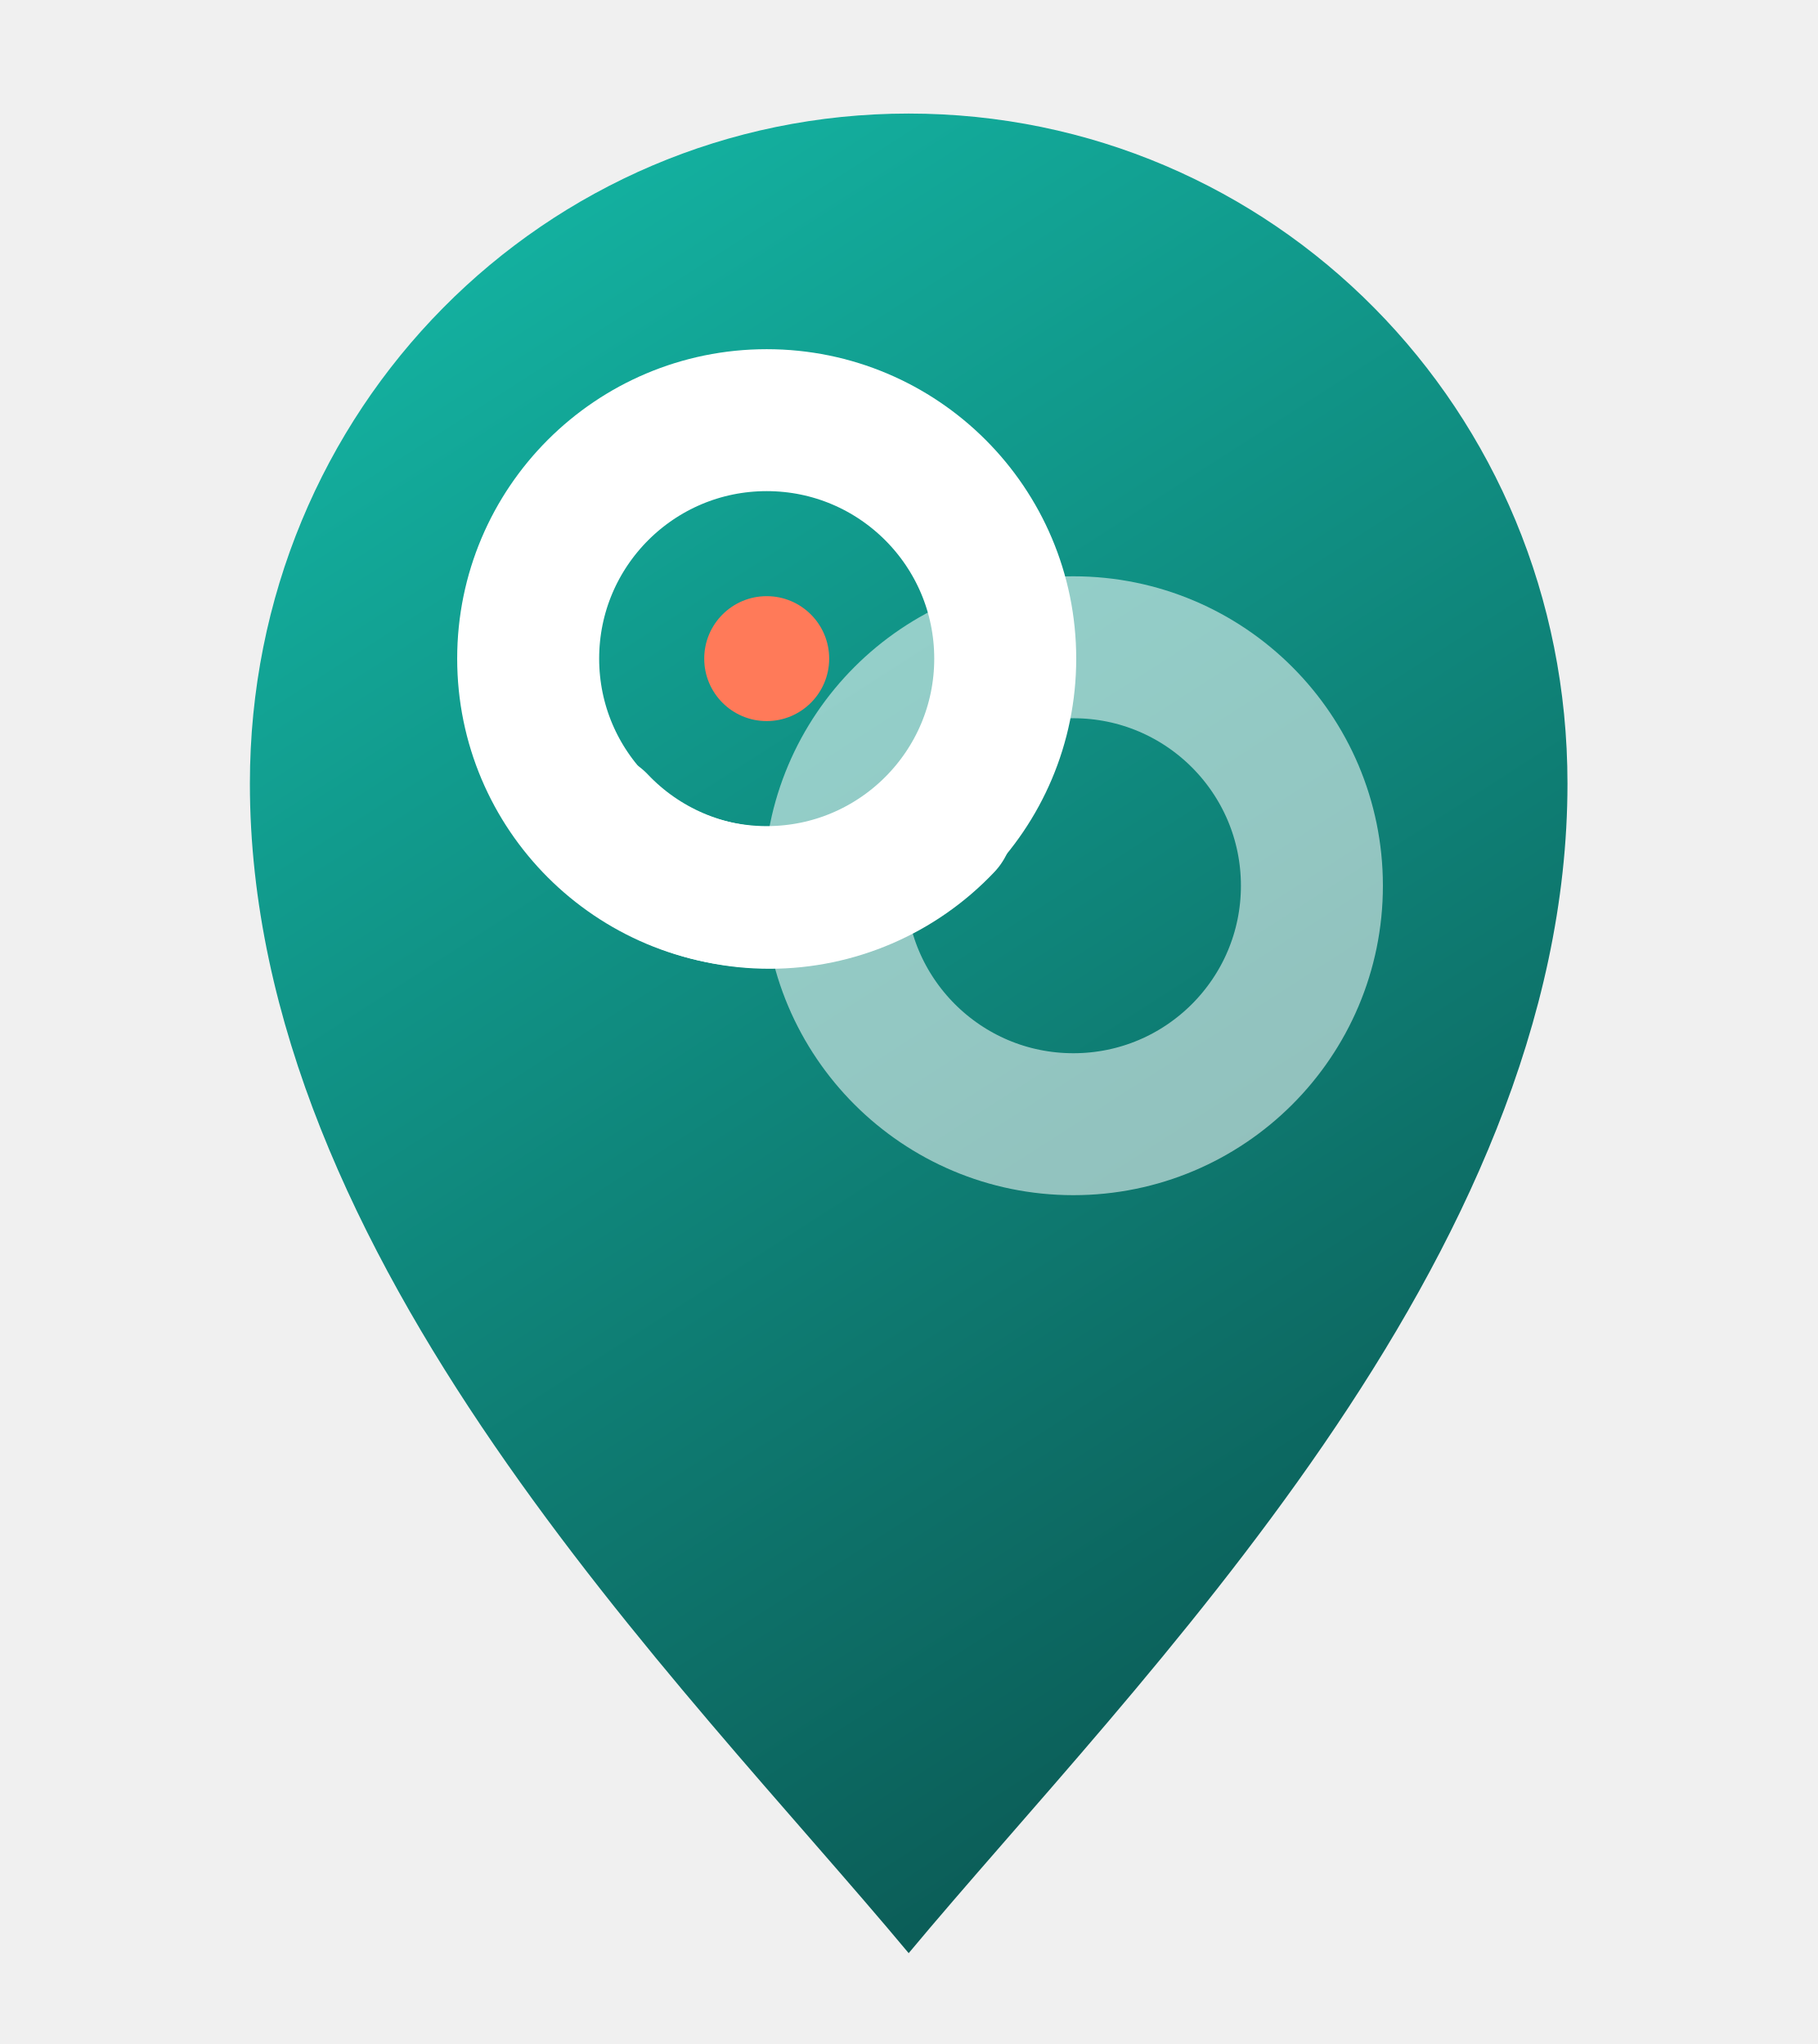
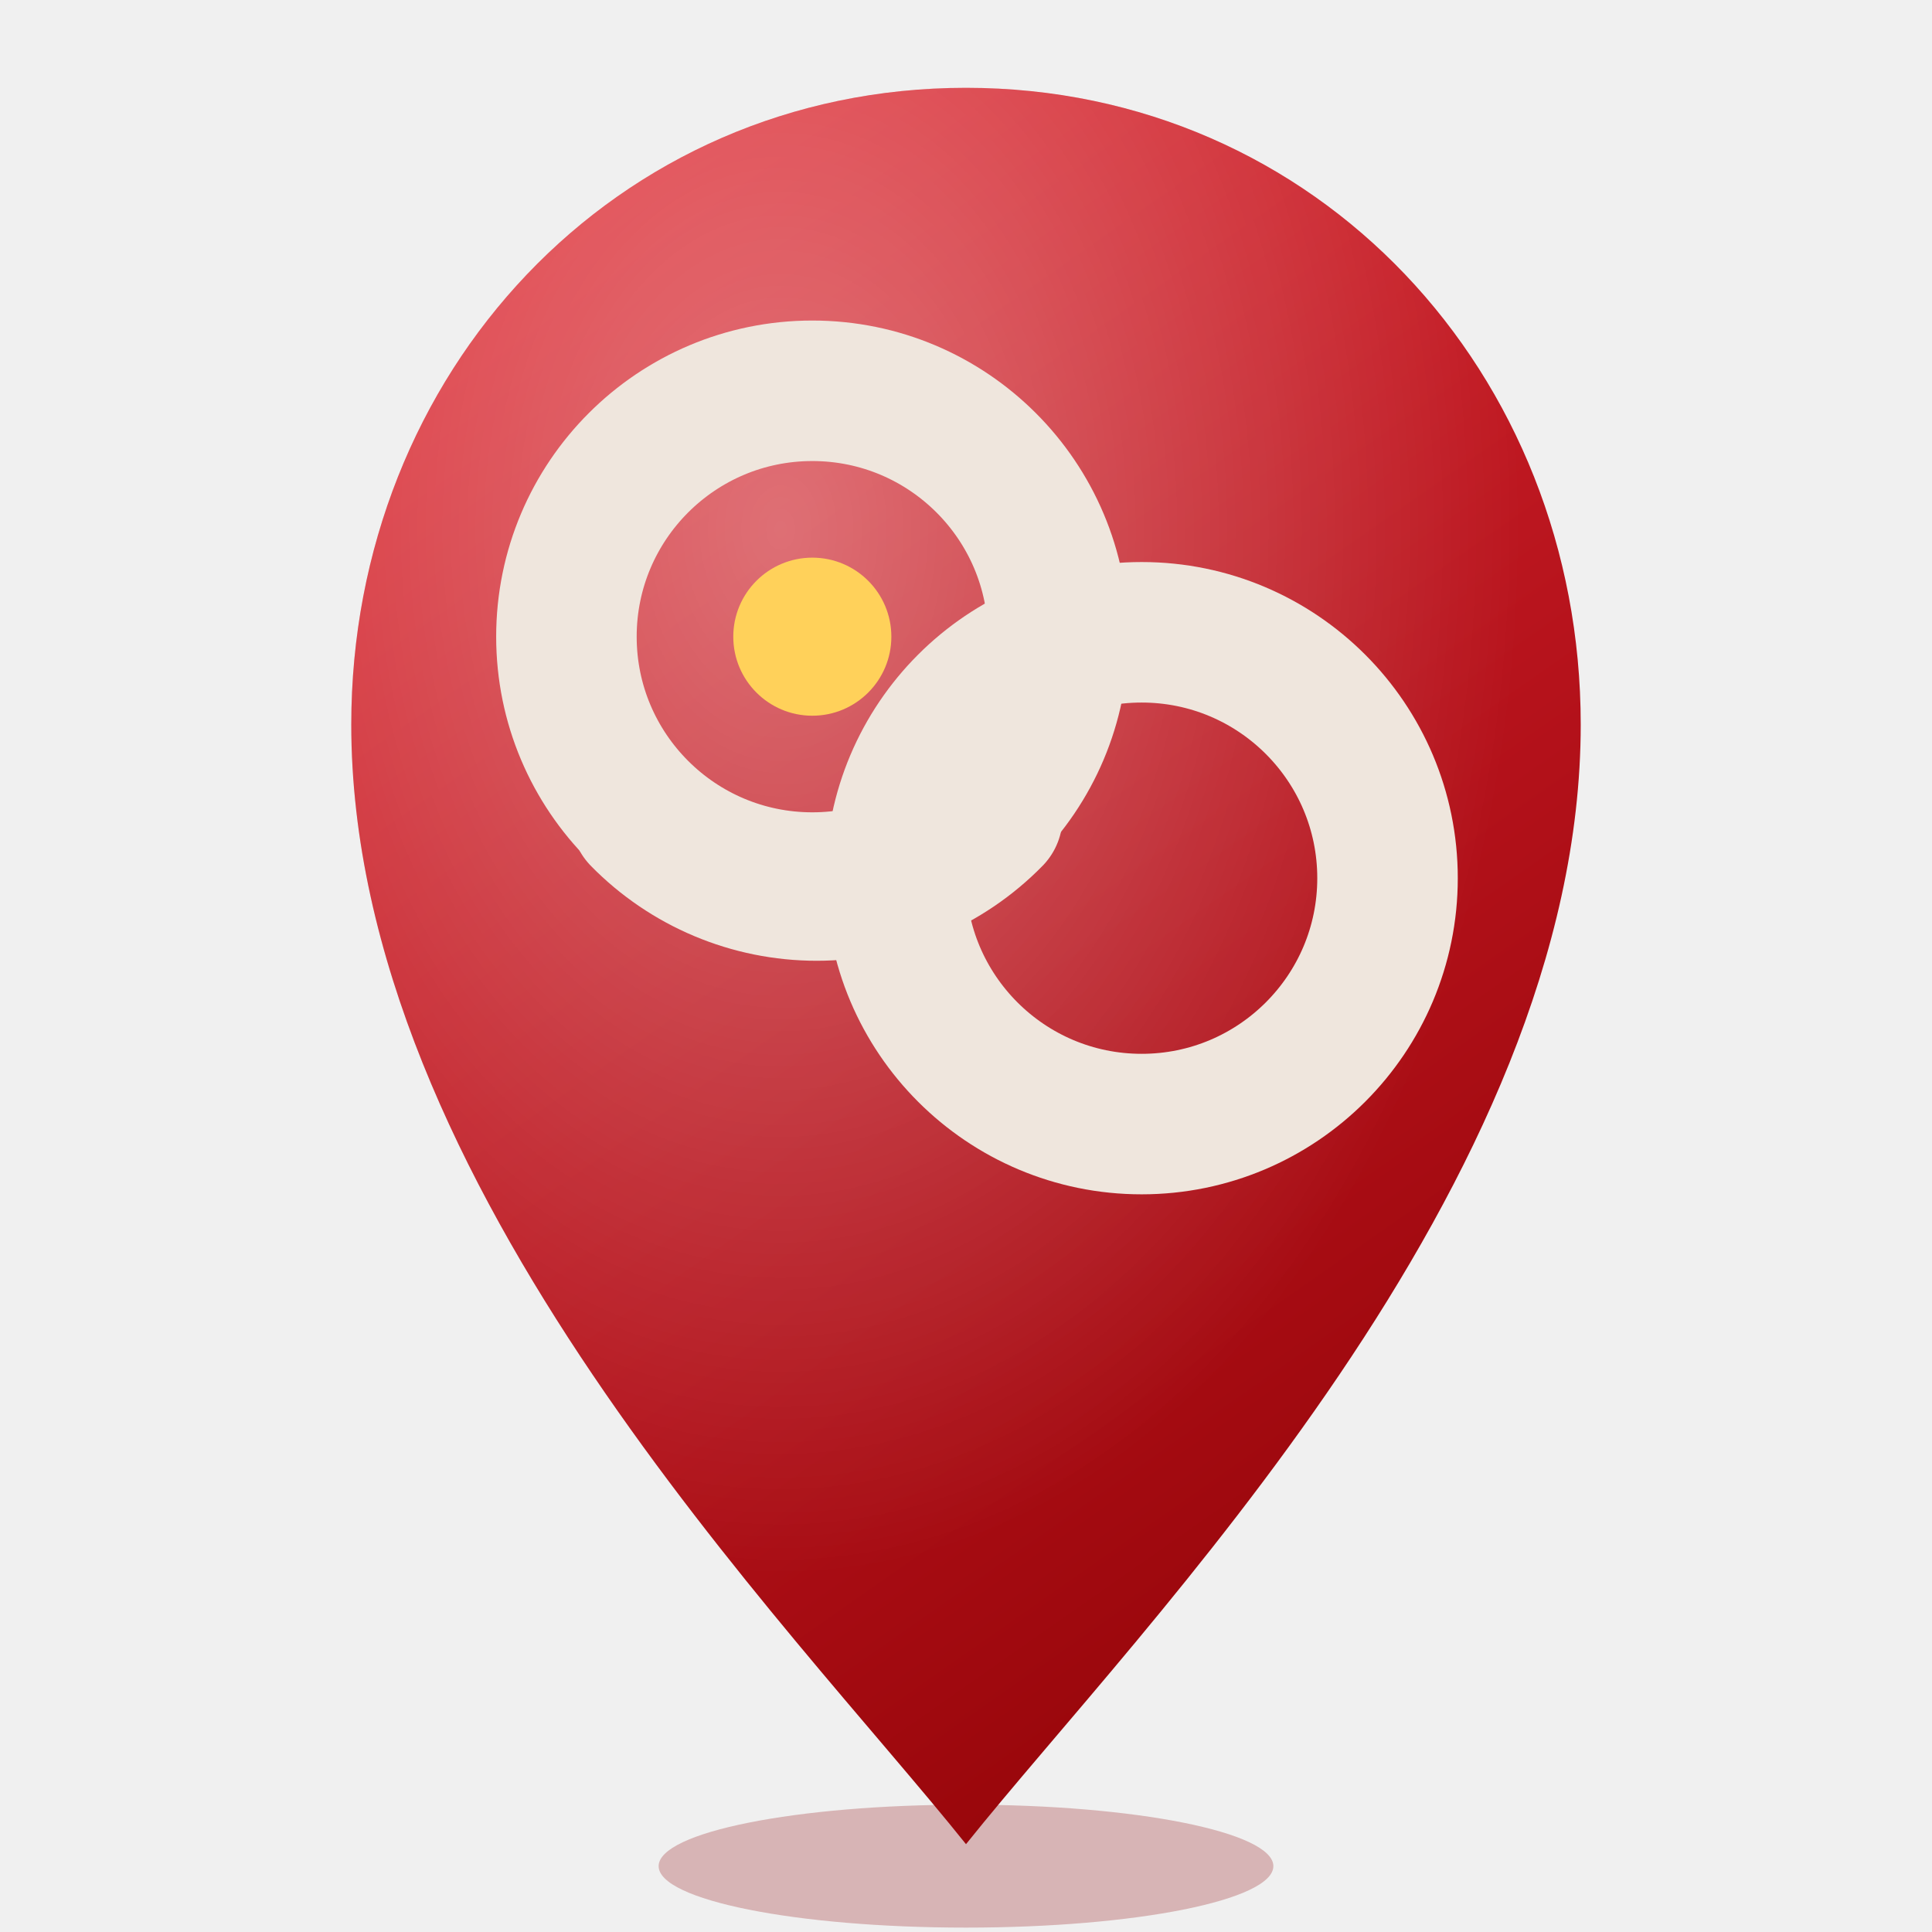
- <svg xmlns="http://www.w3.org/2000/svg" width="320" height="360" viewBox="0 0 320 360" fill="none" role="img" aria-label="Local Link mark">
+ <svg xmlns="http://www.w3.org/2000/svg" width="48" height="48" viewBox="0 0 40 44" fill="none" aria-hidden="true">
  <defs>
-     <linearGradient id="m-grad" x1="70" y1="20" x2="250" y2="300" gradientUnits="userSpaceOnUse">
-       <stop offset="0" stop-color="#14B8A6" />
-       <stop offset="1" stop-color="#0B5A55" />
+     <linearGradient id="lg48" x1="6" y1="2" x2="34" y2="42" gradientUnits="userSpaceOnUse">
+       <stop stop-color="#E5333B" />
+       <stop offset=".55" stop-color="#B5121B" />
+       <stop offset="1" stop-color="#8A0002" />
    </linearGradient>
+     <radialGradient id="lgs48" cx=".35" cy=".25" r=".6">
+       <stop stop-color="#fff" stop-opacity=".35" />
+       <stop offset="1" stop-color="#fff" stop-opacity="0" />
+     </radialGradient>
  </defs>
-   <path d="M160 20 C224 20 276 72 276 138 C276 222 200 296 160 344 C120 296 44 222 44 138 C44 72 96 20 160 20 Z" fill="url(#m-grad)" />
-   <g fill="none" stroke-linecap="round">
-     <circle cx="189" cy="156" r="42" stroke="#FFFFFF" stroke-width="25" opacity="0.55" />
-     <circle cx="135" cy="116" r="42" stroke="#FFFFFF" stroke-width="25" />
-     <path d="M166 145 A42 42 0 0 1 105 145" stroke="#FFFFFF" stroke-width="25" fill="none" stroke-linecap="round" />
+   <ellipse class="ll-shadow" cx="20" cy="42.5" rx="7" ry="1.4" fill="#8A0002" opacity=".25" />
+   <g class="ll-body">
+     <path d="M20 2c8 0 14 6.5 14 14.5C34 27 24 37 20 42 16 37 6 27 6 16.5 6 8.5 12 2 20 2Z" fill="url(#lg48)" />
+     <path d="M20 2c8 0 14 6.5 14 14.5C34 27 24 37 20 42 16 37 6 27 6 16.5 6 8.5 12 2 20 2Z" fill="url(#lgs48)" />
+     <g fill="none" stroke="#EFE6DD" stroke-width="3.2" stroke-linecap="round">
+       <circle class="ll-c1" cx="24" cy="20" r="5.6" />
+       <circle class="ll-c2" cx="16.5" cy="14.5" r="5.6" />
+       <path d="M20.6 18.6a5.6 5.6 0 0 1-8 0" />
+     </g>
+     <circle class="ll-dot" cx="16.5" cy="14.5" r="1.8" fill="#FFD15A" />
  </g>
-   <circle cx="135" cy="116" r="11" fill="#FF7A59" />
</svg>
